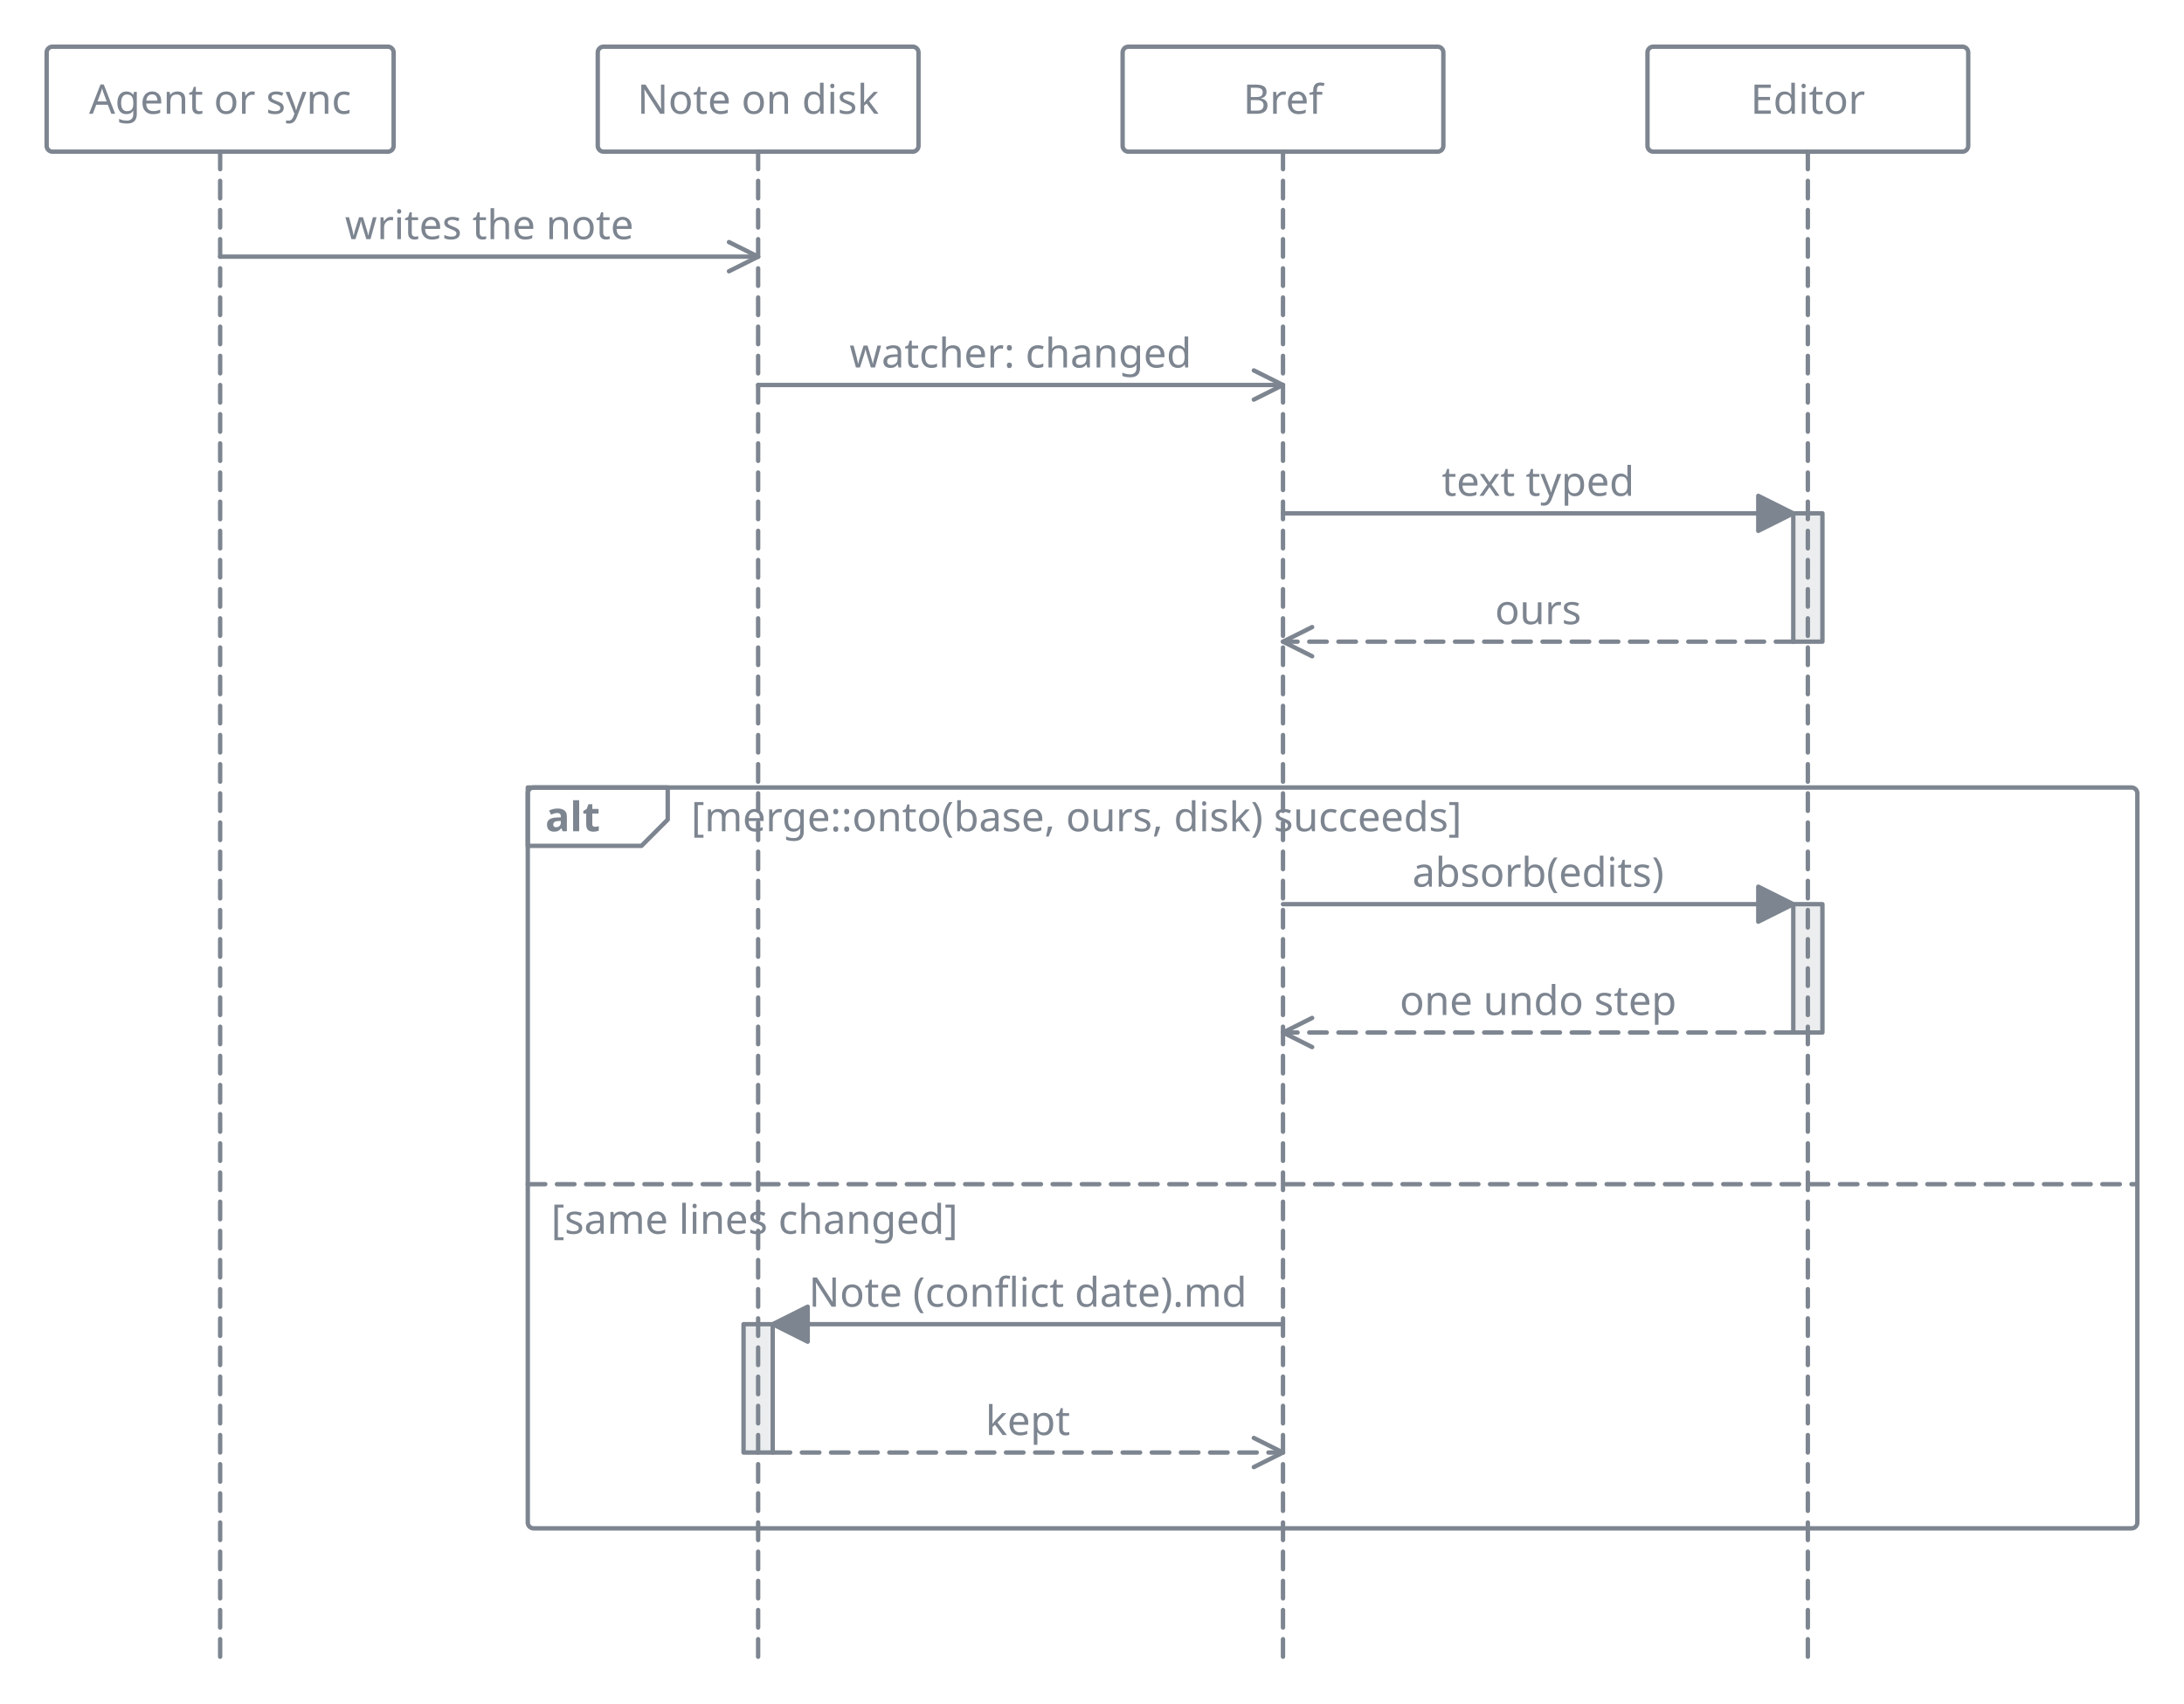
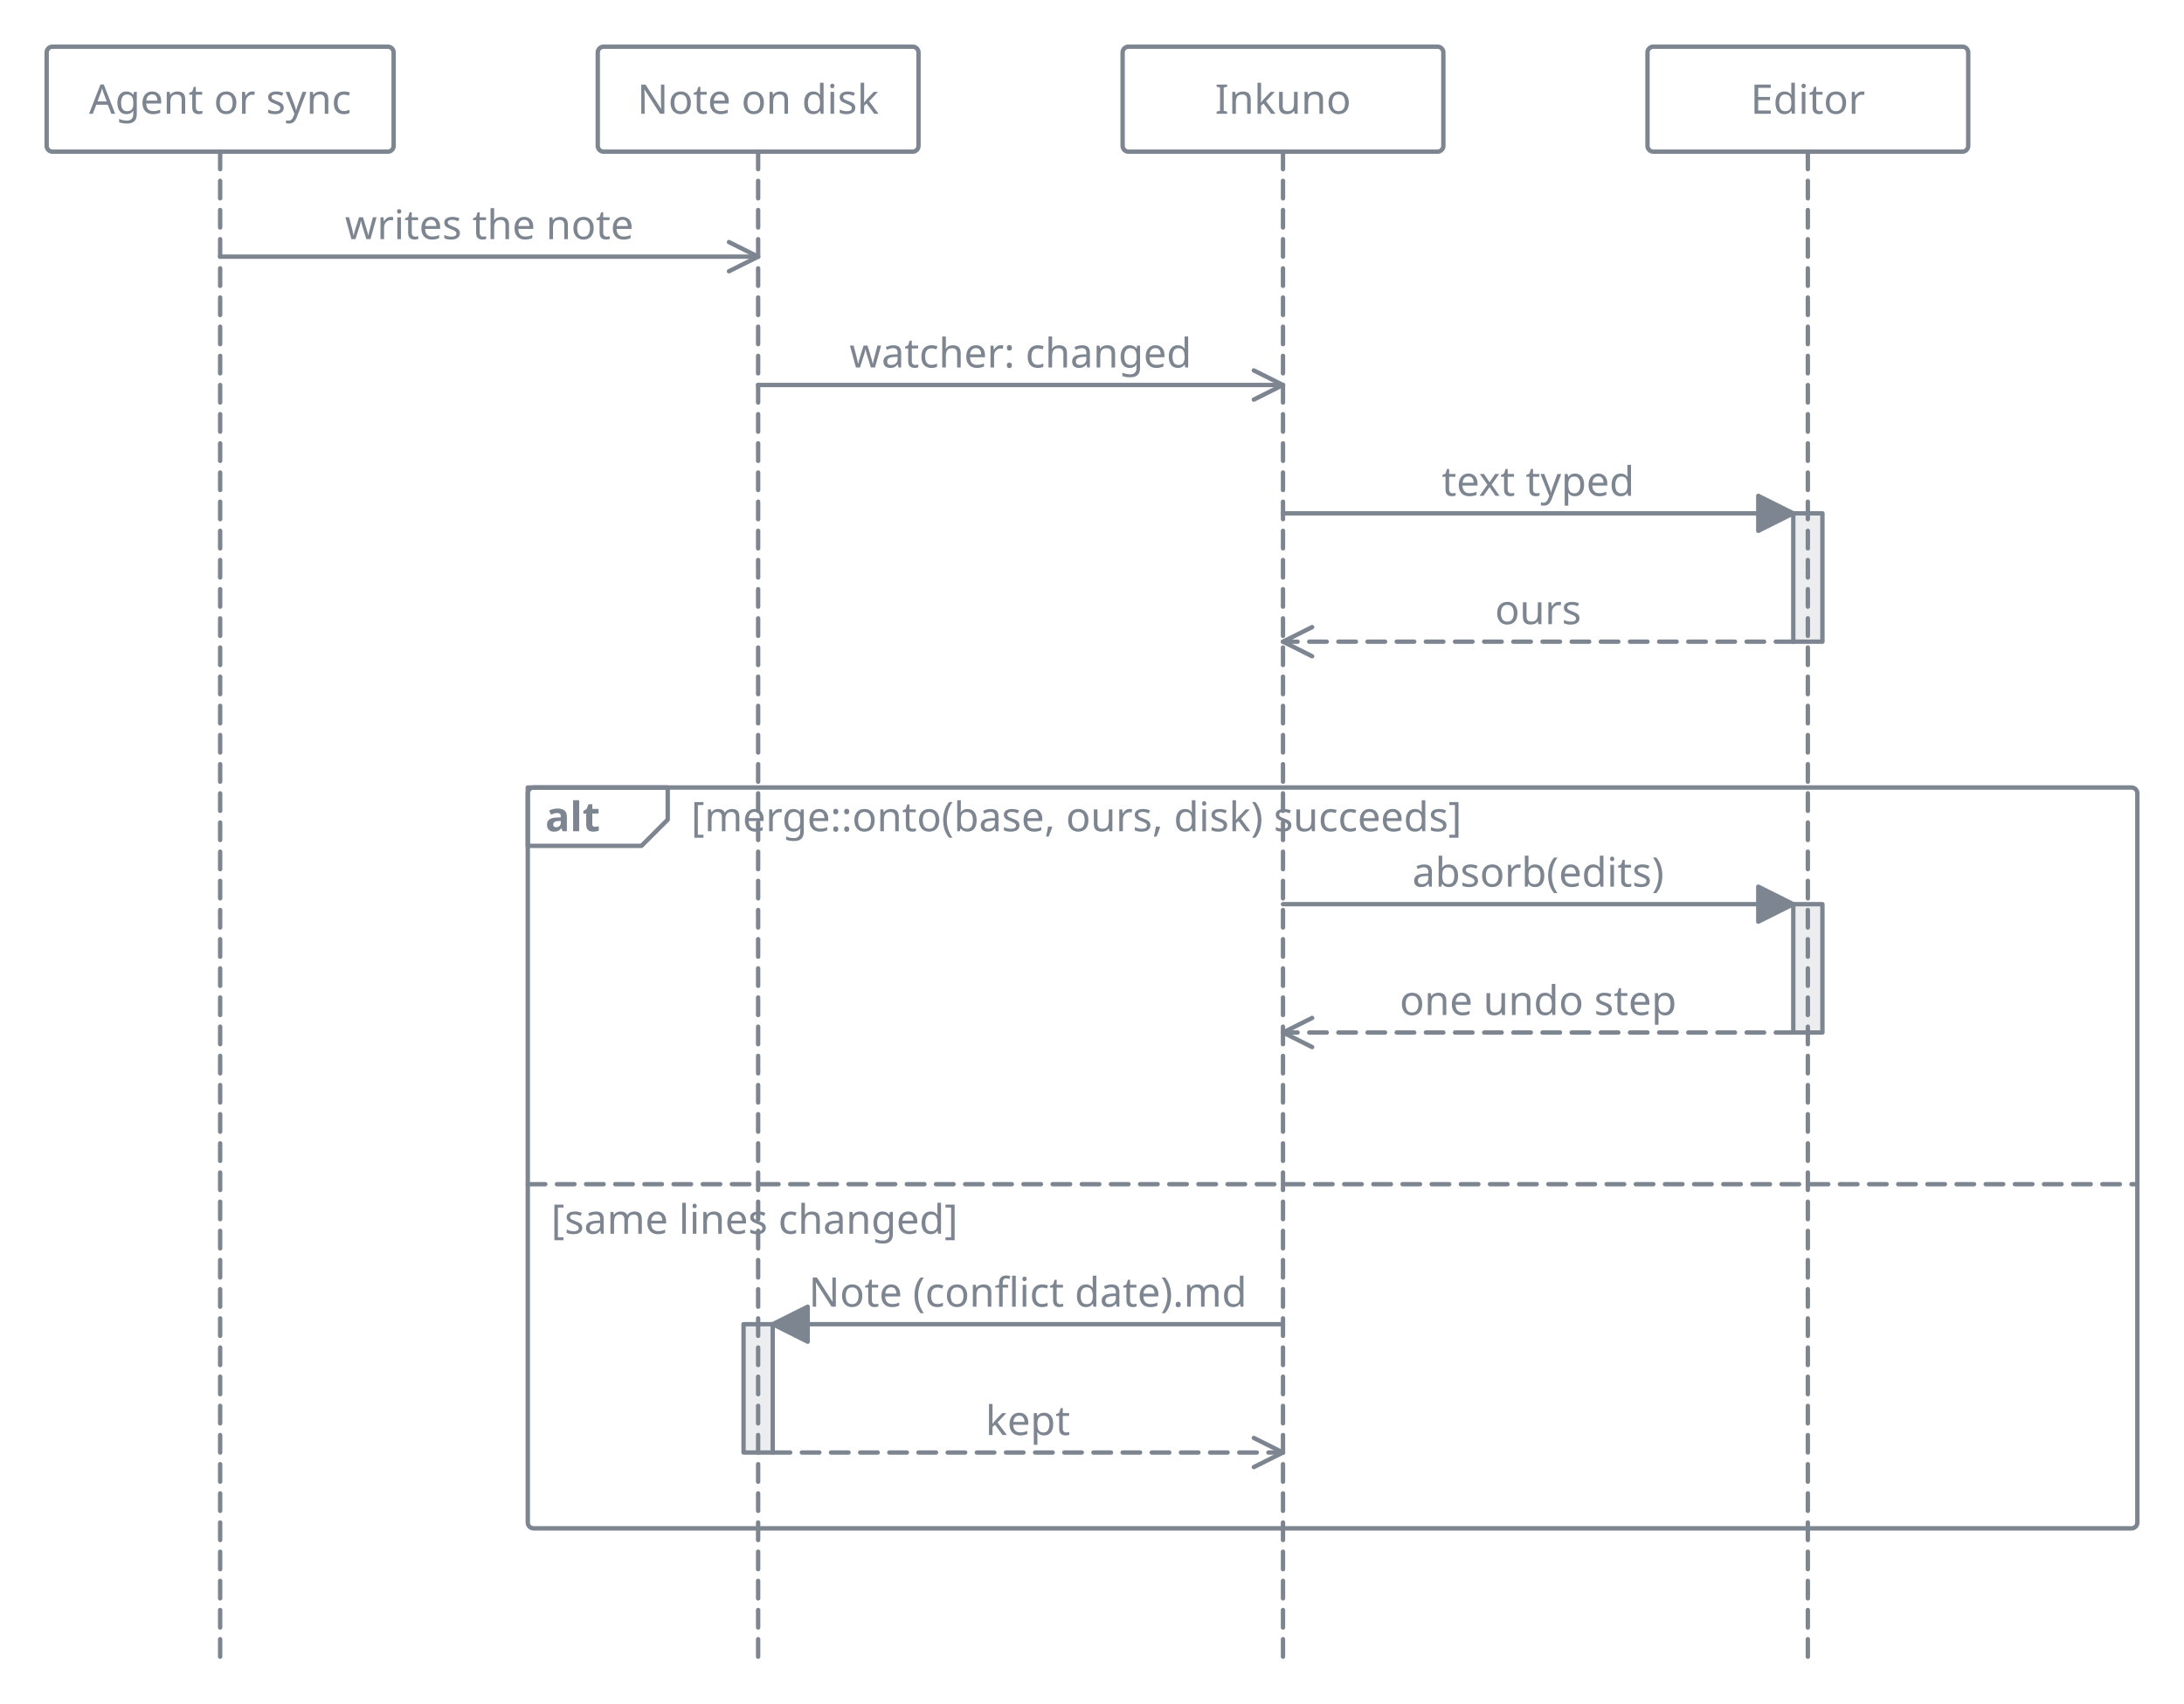
<svg xmlns="http://www.w3.org/2000/svg" width="749" height="584" viewBox="24 24 749 584" fill="none" stroke-width="1.5" stroke-linecap="round" stroke-linejoin="round" font-family="sans-serif" font-size="14">
  <path d="M42 40L157 40C158.1 40 159 40.9 159 42L159 74C159 75.1 158.1 76 157 76L42 76C40.9 76 40 75.1 40 74L40 42C40 40.9 40.9 40 42 40Z" stroke="#7d8590" />
  <path d="M99.5 76L99.5 592" stroke="#7d8590" stroke-dasharray="6 4" />
  <text x="99.5" y="63" text-anchor="middle" fill="#7d8590" stroke="none">Agent or sync</text>
  <path d="M231 40L337 40C338.1 40 339 40.9 339 42L339 74C339 75.1 338.1 76 337 76L231 76C229.9 76 229 75.1 229 74L229 42C229 40.9 229.9 40 231 40Z" stroke="#7d8590" />
  <path d="M284 76L284 592" stroke="#7d8590" stroke-dasharray="6 4" />
  <text x="284" y="63" text-anchor="middle" fill="#7d8590" stroke="none">Note on disk</text>
  <path d="M411 40L517 40C518.1 40 519 40.9 519 42L519 74C519 75.1 518.1 76 517 76L411 76C409.9 76 409 75.1 409 74L409 42C409 40.9 409.9 40 411 40Z" stroke="#7d8590" />
  <path d="M464 76L464 592" stroke="#7d8590" stroke-dasharray="6 4" />
-   <text x="464" y="63" text-anchor="middle" fill="#7d8590" stroke="none">Bref</text>
+   <text x="464" y="63" text-anchor="middle" fill="#7d8590" stroke="none">Inkuno</text>
  <path d="M591 40L697 40C698.1 40 699 40.9 699 42L699 74C699 75.1 698.1 76 697 76L591 76C589.9 76 589 75.1 589 74L589 42C589 40.9 589.9 40 591 40Z" stroke="#7d8590" />
  <path d="M644 76L644 592" stroke="#7d8590" stroke-dasharray="6 4" />
  <text x="644" y="63" text-anchor="middle" fill="#7d8590" stroke="none">Editor</text>
  <path d="M207 294L755 294C756.1 294 757 294.9 757 296L757 546C757 547.1 756.1 548 755 548L207 548C205.9 548 205 547.1 205 546L205 296C205 294.9 205.9 294 207 294Z" stroke="#7d8590" />
  <path d="M205 294L253 294L253 305L244 314L205 314Z" stroke="#7d8590" />
  <path d="M205 430H757" stroke="#7d8590" stroke-dasharray="6 4" />
  <text x="211" y="309" font-weight="bold" fill="#7d8590" stroke="none">alt</text>
  <text x="261" y="309" fill="#7d8590" stroke="none">[merge::onto(base, ours, disk) succeeds]</text>
  <text x="213" y="447" fill="#7d8590" stroke="none">[same lines changed]</text>
  <path d="M639 200H649V244H639Z" stroke="#7d8590" fill="#7d8590" fill-opacity="0.15" />
  <path d="M639 334H649V378H639Z" stroke="#7d8590" fill="#7d8590" fill-opacity="0.15" />
  <path d="M279 478H289V522H279Z" stroke="#7d8590" fill="#7d8590" fill-opacity="0.15" />
  <path d="M99.5 112L284 112" stroke="#7d8590" />
  <path d="M274 117L284 112L274 107" stroke="#7d8590" />
  <text x="191.8" y="106" text-anchor="middle" fill="#7d8590" stroke="none">writes the note</text>
  <path d="M284 156L464 156" stroke="#7d8590" />
  <path d="M454 161L464 156L454 151" stroke="#7d8590" />
  <text x="374" y="150" text-anchor="middle" fill="#7d8590" stroke="none">watcher: changed</text>
  <path d="M464 200L627 200" stroke="#7d8590" />
  <path d="M639 200L627 206L627 194Z" stroke="#7d8590" fill="#7d8590" />
  <text x="551.5" y="194" text-anchor="middle" fill="#7d8590" stroke="none">text typed</text>
  <path d="M639 244L464 244" stroke="#7d8590" stroke-dasharray="6 4" />
  <path d="M474 239L464 244L474 249" stroke="#7d8590" />
  <text x="551.5" y="238" text-anchor="middle" fill="#7d8590" stroke="none">ours</text>
  <path d="M464 334L627 334" stroke="#7d8590" />
  <path d="M639 334L627 340L627 328Z" stroke="#7d8590" fill="#7d8590" />
  <text x="551.5" y="328" text-anchor="middle" fill="#7d8590" stroke="none">absorb(edits)</text>
  <path d="M639 378L464 378" stroke="#7d8590" stroke-dasharray="6 4" />
  <path d="M474 373L464 378L474 383" stroke="#7d8590" />
  <text x="551.5" y="372" text-anchor="middle" fill="#7d8590" stroke="none">one undo step</text>
  <path d="M464 478L301 478" stroke="#7d8590" />
  <path d="M289 478L301 472L301 484Z" stroke="#7d8590" fill="#7d8590" />
  <text x="376.5" y="472" text-anchor="middle" fill="#7d8590" stroke="none">Note (conflict date).md</text>
  <path d="M289 522L464 522" stroke="#7d8590" stroke-dasharray="6 4" />
  <path d="M454 527L464 522L454 517" stroke="#7d8590" />
  <text x="376.5" y="516" text-anchor="middle" fill="#7d8590" stroke="none">kept</text>
</svg>
